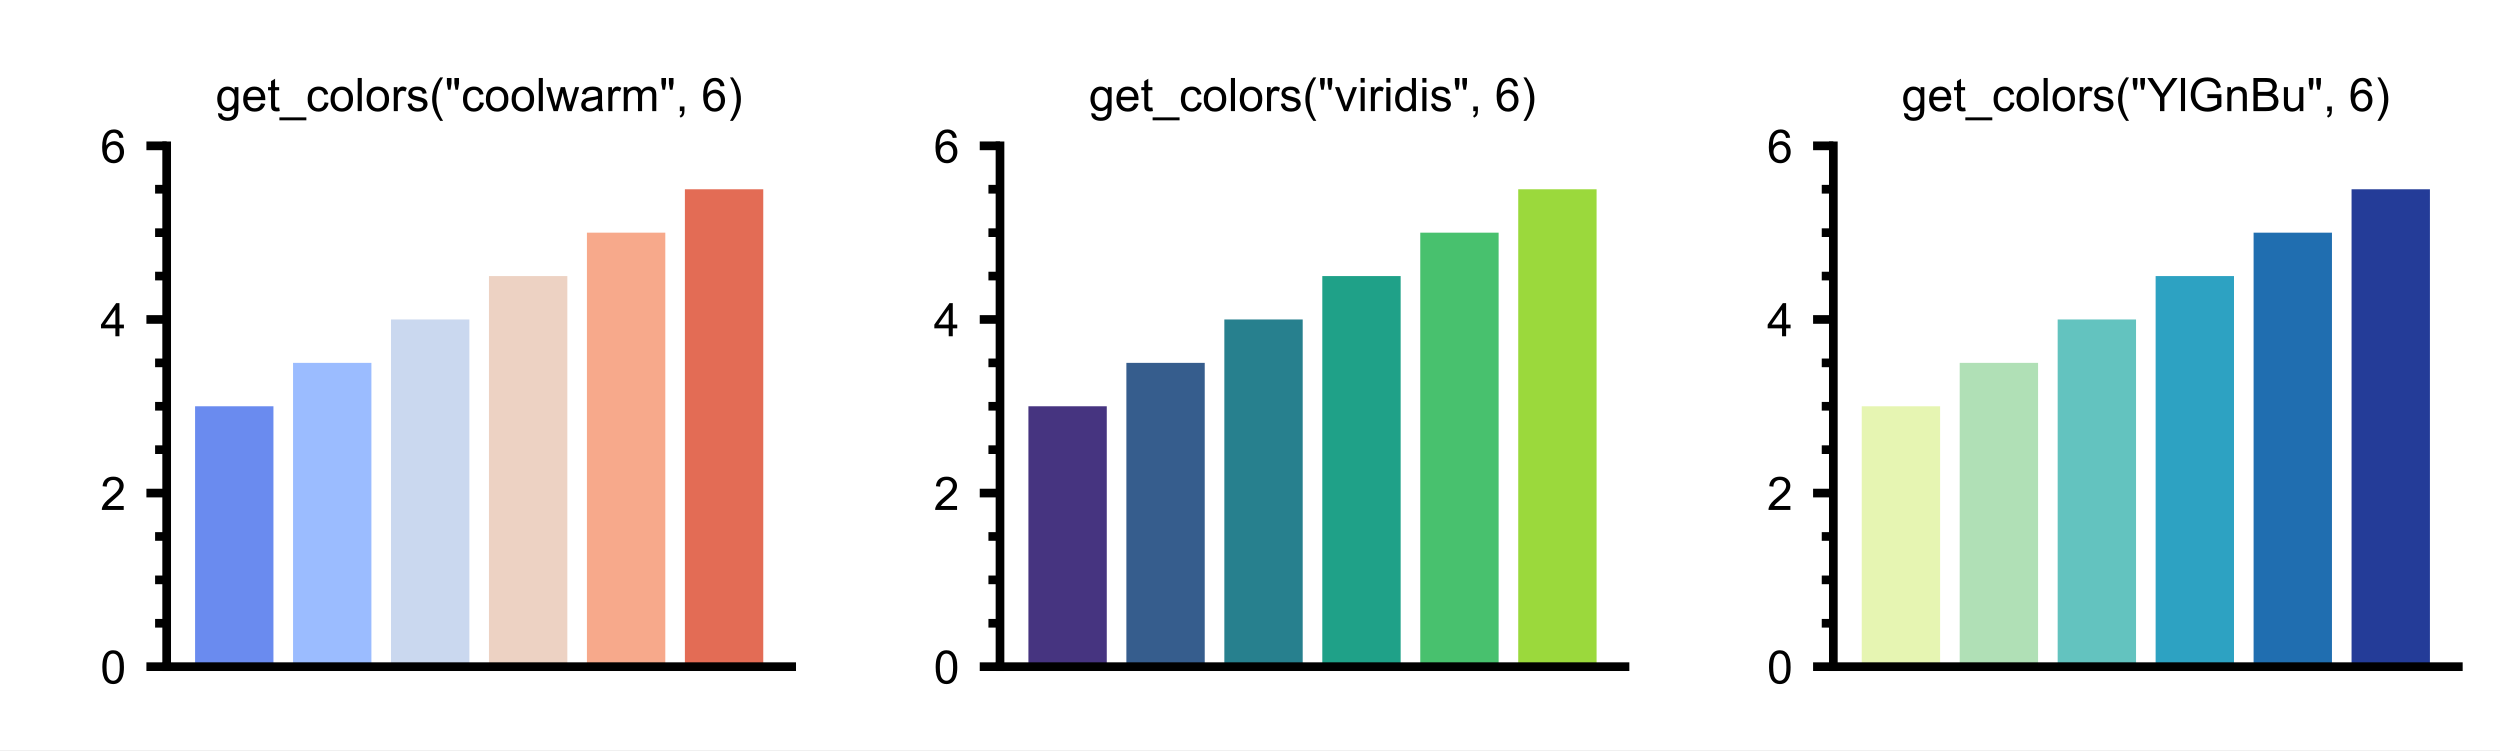
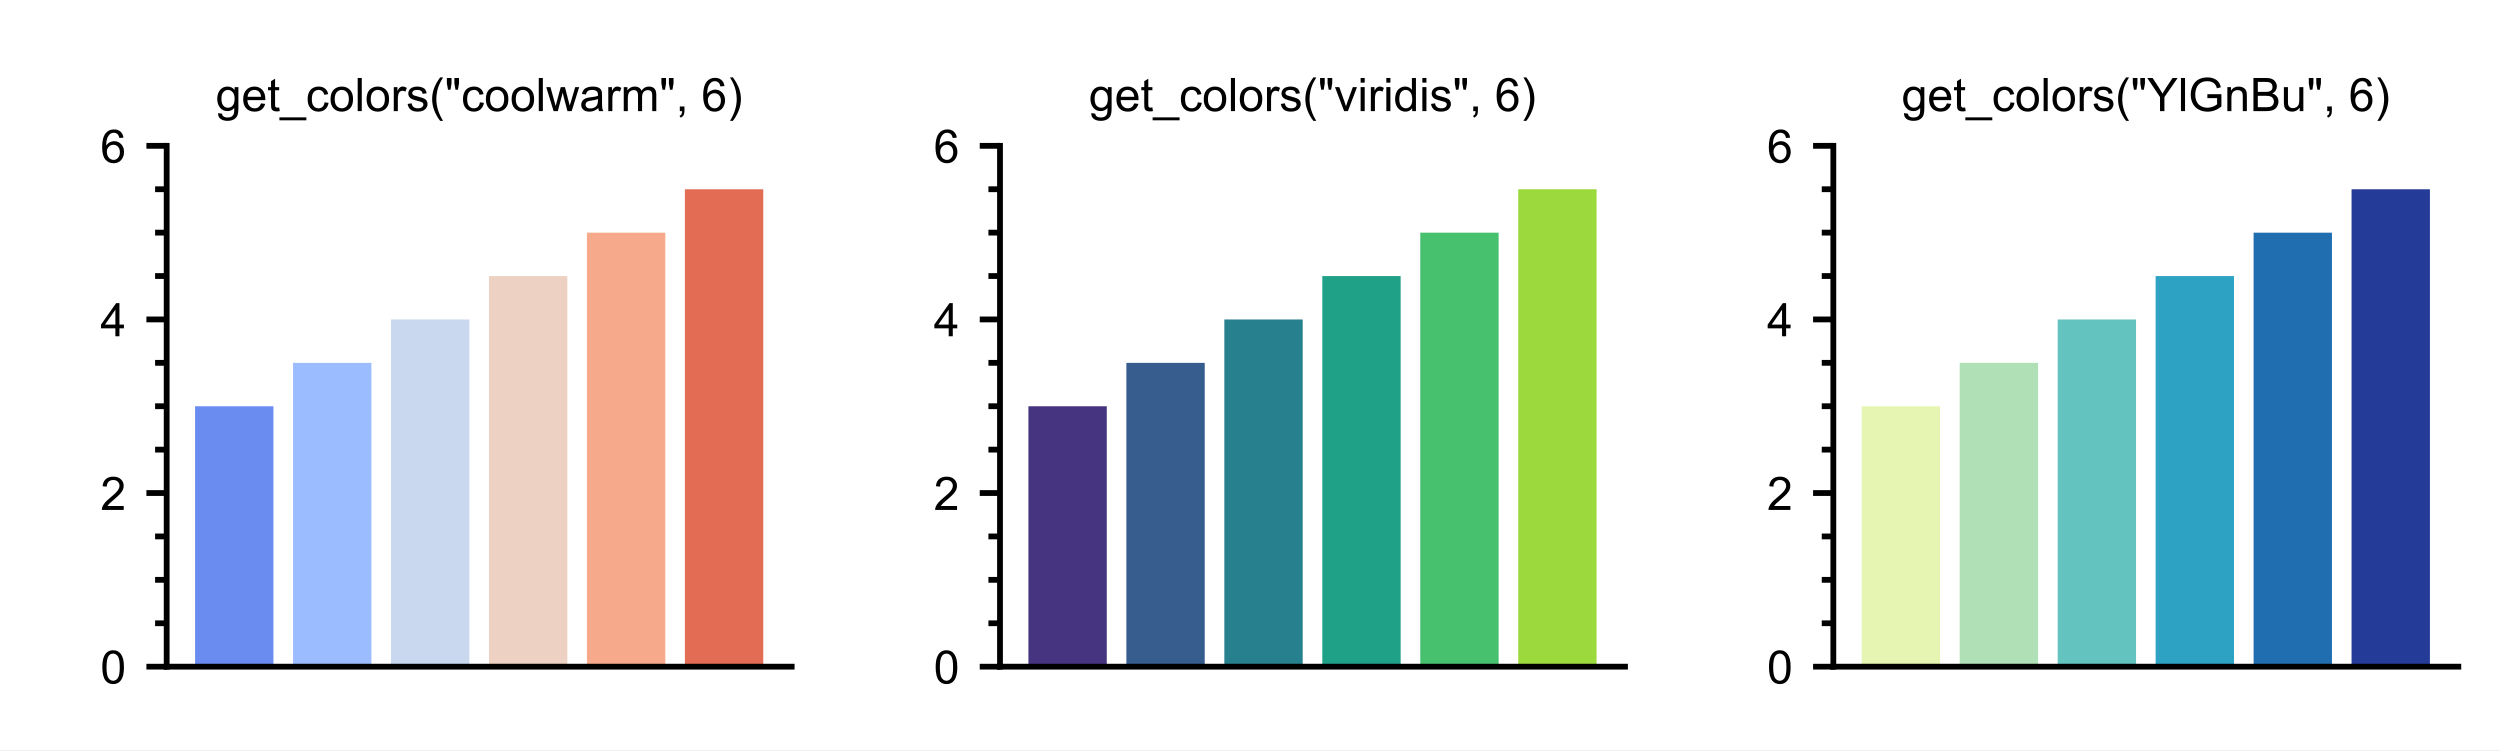
<svg xmlns="http://www.w3.org/2000/svg" xmlns:xlink="http://www.w3.org/1999/xlink" width="432pt" height="129.6pt" viewBox="0 0 432 129.6" version="1.1">
  <defs>
    <style type="text/css">*{stroke-linejoin: round; stroke-linecap: butt}</style>
  </defs>
  <g id="figure_1">
    <g id="patch_1">
      <path d="M 0 129.6  L 432 129.6  L 432 0  L 0 0  z " style="fill: #ffffff" />
    </g>
    <g id="axes_1">
      <g id="patch_2">
        <path d="M 28.8 115.2  L 136.8 115.2  L 136.8 25.2  L 28.8 25.2  z " style="fill: #ffffff" />
      </g>
      <g id="patch_3">
        <path d="M 33.709 115.2  L 47.251 115.2  L 47.251 70.2  L 33.709 70.2  z " clip-path="url(#p4380876fb9)" style="fill: #6a8bef" />
      </g>
      <g id="patch_4">
        <path d="M 50.637 115.2  L 64.179 115.2  L 64.179 62.7  L 50.637 62.7  z " clip-path="url(#p4380876fb9)" style="fill: #9bbcff" />
      </g>
      <g id="patch_5">
        <path d="M 67.565 115.2  L 81.107 115.2  L 81.107 55.2  L 67.565 55.2  z " clip-path="url(#p4380876fb9)" style="fill: #cad8ef" />
      </g>
      <g id="patch_6">
        <path d="M 84.493 115.2  L 98.035 115.2  L 98.035 47.7  L 84.493 47.7  z " clip-path="url(#p4380876fb9)" style="fill: #edd2c3" />
      </g>
      <g id="patch_7">
        <path d="M 101.421 115.2  L 114.963 115.2  L 114.963 40.2  L 101.421 40.2  z " clip-path="url(#p4380876fb9)" style="fill: #f7a98b" />
      </g>
      <g id="patch_8">
        <path d="M 118.349 115.2  L 131.891 115.2  L 131.891 32.7  L 118.349 32.7  z " clip-path="url(#p4380876fb9)" style="fill: #e36c55" />
      </g>
      <g id="matplotlib.axis_1" />
      <g id="matplotlib.axis_2">
        <g id="ytick_1">
          <g id="line2d_1">
            <defs>
-               <path id="m64a13358a8" d="M 0 0  L -3.5 0  " style="stroke: #000000; stroke-width: 1.5" />
+               <path id="m93458c67e1" d="M 0 0  L -3.5 0  " style="stroke: #000000" />
            </defs>
            <g>
-               <use xlink:href="#m64a13358a8" x="28.8" y="115.2" style="stroke: #000000; stroke-width: 1.5" />
+               <use xlink:href="#m93458c67e1" x="28.8" y="115.2" style="stroke: #000000" />
            </g>
          </g>
          <g id="text_1">
            <g transform="translate(17.35125 118.1121) scale(0.08 -0.08)">
              <defs>
                <path id="ArialMT-13" d="M 266 2259  Q 266 3072 433 3567  Q 600 4063 929 4331  Q 1259 4600 1759 4600  Q 2128 4600 2406 4451  Q 2684 4303 2865 4023  Q 3047 3744 3150 3342  Q 3253 2941 3253 2259  Q 3253 1453 3087 958  Q 2922 463 2592 192  Q 2263 -78 1759 -78  Q 1097 -78 719 397  Q 266 969 266 2259  z M 844 2259  Q 844 1131 1108 757  Q 1372 384 1759 384  Q 2147 384 2411 759  Q 2675 1134 2675 2259  Q 2675 3391 2411 3762  Q 2147 4134 1753 4134  Q 1366 4134 1134 3806  Q 844 3388 844 2259  z " transform="scale(0.015625)" />
              </defs>
              <use xlink:href="#ArialMT-13" />
            </g>
          </g>
        </g>
        <g id="ytick_2">
          <g id="line2d_2">
            <g>
-               <use xlink:href="#m64a13358a8" x="28.8" y="85.2" style="stroke: #000000; stroke-width: 1.5" />
+               <use xlink:href="#m93458c67e1" x="28.8" y="85.2" style="stroke: #000000" />
            </g>
          </g>
          <g id="text_2">
            <g transform="translate(17.35125 88.11211) scale(0.08 -0.08)">
              <defs>
                <path id="ArialMT-15" d="M 3222 541  L 3222 0  L 194 0  Q 188 203 259 391  Q 375 700 629 1000  Q 884 1300 1366 1694  Q 2113 2306 2375 2664  Q 2638 3022 2638 3341  Q 2638 3675 2398 3904  Q 2159 4134 1775 4134  Q 1369 4134 1125 3890  Q 881 3647 878 3216  L 300 3275  Q 359 3922 746 4261  Q 1134 4600 1788 4600  Q 2447 4600 2831 4234  Q 3216 3869 3216 3328  Q 3216 3053 3103 2787  Q 2991 2522 2730 2228  Q 2469 1934 1863 1422  Q 1356 997 1212 845  Q 1069 694 975 541  L 3222 541  z " transform="scale(0.015625)" />
              </defs>
              <use xlink:href="#ArialMT-15" />
            </g>
          </g>
        </g>
        <g id="ytick_3">
          <g id="line2d_3">
            <g>
-               <use xlink:href="#m64a13358a8" x="28.8" y="55.2" style="stroke: #000000; stroke-width: 1.5" />
+               <use xlink:href="#m93458c67e1" x="28.8" y="55.2" style="stroke: #000000" />
            </g>
          </g>
          <g id="text_3">
            <g transform="translate(17.35125 58.11211) scale(0.08 -0.08)">
              <defs>
                <path id="ArialMT-17" d="M 2069 0  L 2069 1097  L 81 1097  L 81 1613  L 2172 4581  L 2631 4581  L 2631 1613  L 3250 1613  L 3250 1097  L 2631 1097  L 2631 0  L 2069 0  z M 2069 1613  L 2069 3678  L 634 1613  L 2069 1613  z " transform="scale(0.015625)" />
              </defs>
              <use xlink:href="#ArialMT-17" />
            </g>
          </g>
        </g>
        <g id="ytick_4">
          <g id="line2d_4">
            <g>
-               <use xlink:href="#m64a13358a8" x="28.8" y="25.2" style="stroke: #000000; stroke-width: 1.5" />
+               <use xlink:href="#m93458c67e1" x="28.8" y="25.2" style="stroke: #000000" />
            </g>
          </g>
          <g id="text_4">
            <g transform="translate(17.35125 28.11211) scale(0.08 -0.08)">
              <defs>
                <path id="ArialMT-19" d="M 3184 3459  L 2625 3416  Q 2550 3747 2413 3897  Q 2184 4138 1850 4138  Q 1581 4138 1378 3988  Q 1113 3794 959 3422  Q 806 3050 800 2363  Q 1003 2672 1297 2822  Q 1591 2972 1913 2972  Q 2475 2972 2870 2558  Q 3266 2144 3266 1488  Q 3266 1056 3080 686  Q 2894 316 2569 119  Q 2244 -78 1831 -78  Q 1128 -78 684 439  Q 241 956 241 2144  Q 241 3472 731 4075  Q 1159 4600 1884 4600  Q 2425 4600 2770 4297  Q 3116 3994 3184 3459  z M 888 1484  Q 888 1194 1011 928  Q 1134 663 1356 523  Q 1578 384 1822 384  Q 2178 384 2434 671  Q 2691 959 2691 1453  Q 2691 1928 2437 2201  Q 2184 2475 1800 2475  Q 1419 2475 1153 2201  Q 888 1928 888 1484  z " transform="scale(0.015625)" />
              </defs>
              <use xlink:href="#ArialMT-19" />
            </g>
          </g>
        </g>
        <g id="ytick_5">
          <g id="line2d_5">
            <defs>
-               <path id="ma8d4366d4d" d="M 0 0  L -2 0  " style="stroke: #000000; stroke-width: 1.5" />
+               <path id="m6bd791e11c" d="M 0 0  L -2 0  " style="stroke: #000000" />
            </defs>
            <g>
-               <use xlink:href="#ma8d4366d4d" x="28.8" y="107.7" style="stroke: #000000; stroke-width: 1.5" />
+               <use xlink:href="#m6bd791e11c" x="28.8" y="107.7" style="stroke: #000000" />
            </g>
          </g>
        </g>
        <g id="ytick_6">
          <g id="line2d_6">
            <g>
-               <use xlink:href="#ma8d4366d4d" x="28.8" y="100.2" style="stroke: #000000; stroke-width: 1.5" />
+               <use xlink:href="#m6bd791e11c" x="28.8" y="100.2" style="stroke: #000000" />
            </g>
          </g>
        </g>
        <g id="ytick_7">
          <g id="line2d_7">
            <g>
-               <use xlink:href="#ma8d4366d4d" x="28.8" y="92.7" style="stroke: #000000; stroke-width: 1.5" />
+               <use xlink:href="#m6bd791e11c" x="28.8" y="92.7" style="stroke: #000000" />
            </g>
          </g>
        </g>
        <g id="ytick_8">
          <g id="line2d_8">
            <g>
-               <use xlink:href="#ma8d4366d4d" x="28.8" y="77.7" style="stroke: #000000; stroke-width: 1.5" />
+               <use xlink:href="#m6bd791e11c" x="28.8" y="77.7" style="stroke: #000000" />
            </g>
          </g>
        </g>
        <g id="ytick_9">
          <g id="line2d_9">
            <g>
-               <use xlink:href="#ma8d4366d4d" x="28.8" y="70.2" style="stroke: #000000; stroke-width: 1.5" />
+               <use xlink:href="#m6bd791e11c" x="28.8" y="70.2" style="stroke: #000000" />
            </g>
          </g>
        </g>
        <g id="ytick_10">
          <g id="line2d_10">
            <g>
-               <use xlink:href="#ma8d4366d4d" x="28.8" y="62.7" style="stroke: #000000; stroke-width: 1.5" />
+               <use xlink:href="#m6bd791e11c" x="28.8" y="62.7" style="stroke: #000000" />
            </g>
          </g>
        </g>
        <g id="ytick_11">
          <g id="line2d_11">
            <g>
-               <use xlink:href="#ma8d4366d4d" x="28.8" y="47.7" style="stroke: #000000; stroke-width: 1.5" />
+               <use xlink:href="#m6bd791e11c" x="28.8" y="47.7" style="stroke: #000000" />
            </g>
          </g>
        </g>
        <g id="ytick_12">
          <g id="line2d_12">
            <g>
-               <use xlink:href="#ma8d4366d4d" x="28.8" y="40.2" style="stroke: #000000; stroke-width: 1.5" />
+               <use xlink:href="#m6bd791e11c" x="28.8" y="40.2" style="stroke: #000000" />
            </g>
          </g>
        </g>
        <g id="ytick_13">
          <g id="line2d_13">
            <g>
-               <use xlink:href="#ma8d4366d4d" x="28.8" y="32.7" style="stroke: #000000; stroke-width: 1.5" />
+               <use xlink:href="#m6bd791e11c" x="28.8" y="32.7" style="stroke: #000000" />
            </g>
          </g>
        </g>
      </g>
      <g id="patch_9">
-         <path d="M 28.8 115.2  L 28.8 25.2  " style="fill: none; stroke: #000000; stroke-width: 1.5; stroke-linejoin: miter; stroke-linecap: square" />
+         <path d="M 28.8 115.2  L 28.8 25.2  " style="fill: none; stroke: #000000; stroke-linejoin: miter; stroke-linecap: square" />
      </g>
      <g id="patch_10">
-         <path d="M 28.8 115.2  L 136.8 115.2  " style="fill: none; stroke: #000000; stroke-width: 1.5; stroke-linejoin: miter; stroke-linecap: square" />
+         <path d="M 28.8 115.2  L 136.8 115.2  " style="fill: none; stroke: #000000; stroke-linejoin: miter; stroke-linecap: square" />
      </g>
      <g id="text_5">
        <g transform="translate(37.28125 19.2) scale(0.08 -0.08)">
          <defs>
            <path id="ArialMT-4a" d="M 319 -275  L 866 -356  Q 900 -609 1056 -725  Q 1266 -881 1628 -881  Q 2019 -881 2231 -725  Q 2444 -569 2519 -288  Q 2563 -116 2559 434  Q 2191 0 1641 0  Q 956 0 581 494  Q 206 988 206 1678  Q 206 2153 378 2554  Q 550 2956 876 3175  Q 1203 3394 1644 3394  Q 2231 3394 2613 2919  L 2613 3319  L 3131 3319  L 3131 450  Q 3131 -325 2973 -648  Q 2816 -972 2473 -1159  Q 2131 -1347 1631 -1347  Q 1038 -1347 672 -1080  Q 306 -813 319 -275  z M 784 1719  Q 784 1066 1043 766  Q 1303 466 1694 466  Q 2081 466 2343 764  Q 2606 1063 2606 1700  Q 2606 2309 2336 2618  Q 2066 2928 1684 2928  Q 1309 2928 1046 2623  Q 784 2319 784 1719  z " transform="scale(0.015625)" />
            <path id="ArialMT-48" d="M 2694 1069  L 3275 997  Q 3138 488 2766 206  Q 2394 -75 1816 -75  Q 1088 -75 661 373  Q 234 822 234 1631  Q 234 2469 665 2931  Q 1097 3394 1784 3394  Q 2450 3394 2872 2941  Q 3294 2488 3294 1666  Q 3294 1616 3291 1516  L 816 1516  Q 847 969 1125 678  Q 1403 388 1819 388  Q 2128 388 2347 550  Q 2566 713 2694 1069  z M 847 1978  L 2700 1978  Q 2663 2397 2488 2606  Q 2219 2931 1791 2931  Q 1403 2931 1139 2672  Q 875 2413 847 1978  z " transform="scale(0.015625)" />
            <path id="ArialMT-57" d="M 1650 503  L 1731 6  Q 1494 -44 1306 -44  Q 1000 -44 831 53  Q 663 150 594 308  Q 525 466 525 972  L 525 2881  L 113 2881  L 113 3319  L 525 3319  L 525 4141  L 1084 4478  L 1084 3319  L 1650 3319  L 1650 2881  L 1084 2881  L 1084 941  Q 1084 700 1114 631  Q 1144 563 1211 522  Q 1278 481 1403 481  Q 1497 481 1650 503  z " transform="scale(0.015625)" />
            <path id="ArialMT-42" d="M -97 -1272  L -97 -866  L 3631 -866  L 3631 -1272  L -97 -1272  z " transform="scale(0.015625)" />
            <path id="ArialMT-46" d="M 2588 1216  L 3141 1144  Q 3050 572 2676 248  Q 2303 -75 1759 -75  Q 1078 -75 664 370  Q 250 816 250 1647  Q 250 2184 428 2587  Q 606 2991 970 3192  Q 1334 3394 1763 3394  Q 2303 3394 2647 3120  Q 2991 2847 3088 2344  L 2541 2259  Q 2463 2594 2264 2762  Q 2066 2931 1784 2931  Q 1359 2931 1093 2626  Q 828 2322 828 1663  Q 828 994 1084 691  Q 1341 388 1753 388  Q 2084 388 2306 591  Q 2528 794 2588 1216  z " transform="scale(0.015625)" />
            <path id="ArialMT-52" d="M 213 1659  Q 213 2581 725 3025  Q 1153 3394 1769 3394  Q 2453 3394 2887 2945  Q 3322 2497 3322 1706  Q 3322 1066 3130 698  Q 2938 331 2570 128  Q 2203 -75 1769 -75  Q 1072 -75 642 372  Q 213 819 213 1659  z M 791 1659  Q 791 1022 1069 705  Q 1347 388 1769 388  Q 2188 388 2466 706  Q 2744 1025 2744 1678  Q 2744 2294 2464 2611  Q 2184 2928 1769 2928  Q 1347 2928 1069 2612  Q 791 2297 791 1659  z " transform="scale(0.015625)" />
            <path id="ArialMT-4f" d="M 409 0  L 409 4581  L 972 4581  L 972 0  L 409 0  z " transform="scale(0.015625)" />
            <path id="ArialMT-55" d="M 416 0  L 416 3319  L 922 3319  L 922 2816  Q 1116 3169 1280 3281  Q 1444 3394 1641 3394  Q 1925 3394 2219 3213  L 2025 2691  Q 1819 2813 1613 2813  Q 1428 2813 1281 2702  Q 1134 2591 1072 2394  Q 978 2094 978 1738  L 978 0  L 416 0  z " transform="scale(0.015625)" />
            <path id="ArialMT-56" d="M 197 991  L 753 1078  Q 800 744 1014 566  Q 1228 388 1613 388  Q 2000 388 2187 545  Q 2375 703 2375 916  Q 2375 1106 2209 1216  Q 2094 1291 1634 1406  Q 1016 1563 777 1677  Q 538 1791 414 1992  Q 291 2194 291 2438  Q 291 2659 392 2848  Q 494 3038 669 3163  Q 800 3259 1026 3326  Q 1253 3394 1513 3394  Q 1903 3394 2198 3281  Q 2494 3169 2634 2976  Q 2775 2784 2828 2463  L 2278 2388  Q 2241 2644 2061 2787  Q 1881 2931 1553 2931  Q 1166 2931 1000 2803  Q 834 2675 834 2503  Q 834 2394 903 2306  Q 972 2216 1119 2156  Q 1203 2125 1616 2013  Q 2213 1853 2448 1751  Q 2684 1650 2818 1456  Q 2953 1263 2953 975  Q 2953 694 2789 445  Q 2625 197 2315 61  Q 2006 -75 1616 -75  Q 969 -75 630 194  Q 291 463 197 991  z " transform="scale(0.015625)" />
            <path id="ArialMT-b" d="M 1497 -1347  Q 1031 -759 709 28  Q 388 816 388 1659  Q 388 2403 628 3084  Q 909 3875 1497 4659  L 1900 4659  Q 1522 4009 1400 3731  Q 1209 3300 1100 2831  Q 966 2247 966 1656  Q 966 153 1900 -1347  L 1497 -1347  z " transform="scale(0.015625)" />
            <path id="ArialMT-5" d="M 450 2959  L 294 3831  L 294 4581  L 934 4581  L 934 3831  L 794 2959  L 450 2959  z M 1484 2959  L 1331 3831  L 1331 4581  L 1972 4581  L 1972 3831  L 1822 2959  L 1484 2959  z " transform="scale(0.015625)" />
            <path id="ArialMT-5a" d="M 1034 0  L 19 3319  L 600 3319  L 1128 1403  L 1325 691  Q 1338 744 1497 1375  L 2025 3319  L 2603 3319  L 3100 1394  L 3266 759  L 3456 1400  L 4025 3319  L 4572 3319  L 3534 0  L 2950 0  L 2422 1988  L 2294 2553  L 1622 0  L 1034 0  z " transform="scale(0.015625)" />
            <path id="ArialMT-44" d="M 2588 409  Q 2275 144 1986 34  Q 1697 -75 1366 -75  Q 819 -75 525 192  Q 231 459 231 875  Q 231 1119 342 1320  Q 453 1522 633 1644  Q 813 1766 1038 1828  Q 1203 1872 1538 1913  Q 2219 1994 2541 2106  Q 2544 2222 2544 2253  Q 2544 2597 2384 2738  Q 2169 2928 1744 2928  Q 1347 2928 1158 2789  Q 969 2650 878 2297  L 328 2372  Q 403 2725 575 2942  Q 747 3159 1072 3276  Q 1397 3394 1825 3394  Q 2250 3394 2515 3294  Q 2781 3194 2906 3042  Q 3031 2891 3081 2659  Q 3109 2516 3109 2141  L 3109 1391  Q 3109 606 3145 398  Q 3181 191 3288 0  L 2700 0  Q 2613 175 2588 409  z M 2541 1666  Q 2234 1541 1622 1453  Q 1275 1403 1131 1340  Q 988 1278 909 1158  Q 831 1038 831 891  Q 831 666 1001 516  Q 1172 366 1500 366  Q 1825 366 2078 508  Q 2331 650 2450 897  Q 2541 1088 2541 1459  L 2541 1666  z " transform="scale(0.015625)" />
            <path id="ArialMT-50" d="M 422 0  L 422 3319  L 925 3319  L 925 2853  Q 1081 3097 1340 3245  Q 1600 3394 1931 3394  Q 2300 3394 2536 3241  Q 2772 3088 2869 2813  Q 3263 3394 3894 3394  Q 4388 3394 4653 3120  Q 4919 2847 4919 2278  L 4919 0  L 4359 0  L 4359 2091  Q 4359 2428 4304 2576  Q 4250 2725 4106 2815  Q 3963 2906 3769 2906  Q 3419 2906 3187 2673  Q 2956 2441 2956 1928  L 2956 0  L 2394 0  L 2394 2156  Q 2394 2531 2256 2718  Q 2119 2906 1806 2906  Q 1569 2906 1367 2781  Q 1166 2656 1075 2415  Q 984 2175 984 1722  L 984 0  L 422 0  z " transform="scale(0.015625)" />
            <path id="ArialMT-f" d="M 569 0  L 569 641  L 1209 641  L 1209 0  Q 1209 -353 1084 -570  Q 959 -788 688 -906  L 531 -666  Q 709 -588 793 -436  Q 878 -284 888 0  L 569 0  z " transform="scale(0.015625)" />
            <path id="ArialMT-3" transform="scale(0.015625)" />
            <path id="ArialMT-c" d="M 791 -1347  L 388 -1347  Q 1322 153 1322 1656  Q 1322 2244 1188 2822  Q 1081 3291 891 3722  Q 769 4003 388 4659  L 791 4659  Q 1378 3875 1659 3084  Q 1900 2403 1900 1659  Q 1900 816 1576 28  Q 1253 -759 791 -1347  z " transform="scale(0.015625)" />
          </defs>
          <use xlink:href="#ArialMT-4a" />
          <use xlink:href="#ArialMT-48" transform="translate(55.60938 0)" />
          <use xlink:href="#ArialMT-57" transform="translate(111.2188 0)" />
          <use xlink:href="#ArialMT-42" transform="translate(139 0)" />
          <use xlink:href="#ArialMT-46" transform="translate(194.6094 0)" />
          <use xlink:href="#ArialMT-52" transform="translate(244.6094 0)" />
          <use xlink:href="#ArialMT-4f" transform="translate(300.2188 0)" />
          <use xlink:href="#ArialMT-52" transform="translate(322.4375 0)" />
          <use xlink:href="#ArialMT-55" transform="translate(378.0469 0)" />
          <use xlink:href="#ArialMT-56" transform="translate(411.3438 0)" />
          <use xlink:href="#ArialMT-b" transform="translate(461.3438 0)" />
          <use xlink:href="#ArialMT-5" transform="translate(494.6406 0)" />
          <use xlink:href="#ArialMT-46" transform="translate(530.1406 0)" />
          <use xlink:href="#ArialMT-52" transform="translate(580.1406 0)" />
          <use xlink:href="#ArialMT-52" transform="translate(635.75 0)" />
          <use xlink:href="#ArialMT-4f" transform="translate(691.3594 0)" />
          <use xlink:href="#ArialMT-5a" transform="translate(713.5781 0)" />
          <use xlink:href="#ArialMT-44" transform="translate(785.7969 0)" />
          <use xlink:href="#ArialMT-55" transform="translate(841.4062 0)" />
          <use xlink:href="#ArialMT-50" transform="translate(874.7031 0)" />
          <use xlink:href="#ArialMT-5" transform="translate(958 0)" />
          <use xlink:href="#ArialMT-f" transform="translate(993.5 0)" />
          <use xlink:href="#ArialMT-3" transform="translate(1021.281 0)" />
          <use xlink:href="#ArialMT-19" transform="translate(1049.062 0)" />
          <use xlink:href="#ArialMT-c" transform="translate(1104.672 0)" />
        </g>
      </g>
    </g>
    <g id="axes_2">
      <g id="patch_11">
        <path d="M 172.8 115.2  L 280.8 115.2  L 280.8 25.2  L 172.8 25.2  z " style="fill: #ffffff" />
      </g>
      <g id="patch_12">
        <path d="M 177.709 115.2  L 191.251 115.2  L 191.251 70.2  L 177.709 70.2  z " clip-path="url(#p48844ceb80)" style="fill: #463480" />
      </g>
      <g id="patch_13">
        <path d="M 194.637 115.2  L 208.179 115.2  L 208.179 62.7  L 194.637 62.7  z " clip-path="url(#p48844ceb80)" style="fill: #365d8d" />
      </g>
      <g id="patch_14">
        <path d="M 211.565 115.2  L 225.107 115.2  L 225.107 55.2  L 211.565 55.2  z " clip-path="url(#p48844ceb80)" style="fill: #27808e" />
      </g>
      <g id="patch_15">
        <path d="M 228.493 115.2  L 242.035 115.2  L 242.035 47.7  L 228.493 47.7  z " clip-path="url(#p48844ceb80)" style="fill: #1fa188" />
      </g>
      <g id="patch_16">
        <path d="M 245.421 115.2  L 258.963 115.2  L 258.963 40.2  L 245.421 40.2  z " clip-path="url(#p48844ceb80)" style="fill: #48c16e" />
      </g>
      <g id="patch_17">
        <path d="M 262.349 115.2  L 275.891 115.2  L 275.891 32.7  L 262.349 32.7  z " clip-path="url(#p48844ceb80)" style="fill: #9bd93c" />
      </g>
      <g id="matplotlib.axis_3" />
      <g id="matplotlib.axis_4">
        <g id="ytick_14">
          <g id="line2d_14">
            <g>
-               <use xlink:href="#m64a13358a8" x="172.8" y="115.2" style="stroke: #000000; stroke-width: 1.5" />
+               <use xlink:href="#m93458c67e1" x="172.8" y="115.2" style="stroke: #000000" />
            </g>
          </g>
          <g id="text_6">
            <g transform="translate(161.3512 118.1121) scale(0.08 -0.08)">
              <use xlink:href="#ArialMT-13" />
            </g>
          </g>
        </g>
        <g id="ytick_15">
          <g id="line2d_15">
            <g>
-               <use xlink:href="#m64a13358a8" x="172.8" y="85.2" style="stroke: #000000; stroke-width: 1.5" />
+               <use xlink:href="#m93458c67e1" x="172.8" y="85.2" style="stroke: #000000" />
            </g>
          </g>
          <g id="text_7">
            <g transform="translate(161.3512 88.11211) scale(0.08 -0.08)">
              <use xlink:href="#ArialMT-15" />
            </g>
          </g>
        </g>
        <g id="ytick_16">
          <g id="line2d_16">
            <g>
-               <use xlink:href="#m64a13358a8" x="172.8" y="55.2" style="stroke: #000000; stroke-width: 1.5" />
+               <use xlink:href="#m93458c67e1" x="172.8" y="55.2" style="stroke: #000000" />
            </g>
          </g>
          <g id="text_8">
            <g transform="translate(161.3512 58.11211) scale(0.08 -0.08)">
              <use xlink:href="#ArialMT-17" />
            </g>
          </g>
        </g>
        <g id="ytick_17">
          <g id="line2d_17">
            <g>
-               <use xlink:href="#m64a13358a8" x="172.8" y="25.2" style="stroke: #000000; stroke-width: 1.5" />
+               <use xlink:href="#m93458c67e1" x="172.8" y="25.2" style="stroke: #000000" />
            </g>
          </g>
          <g id="text_9">
            <g transform="translate(161.3512 28.11211) scale(0.08 -0.08)">
              <use xlink:href="#ArialMT-19" />
            </g>
          </g>
        </g>
        <g id="ytick_18">
          <g id="line2d_18">
            <g>
-               <use xlink:href="#ma8d4366d4d" x="172.8" y="107.7" style="stroke: #000000; stroke-width: 1.5" />
+               <use xlink:href="#m6bd791e11c" x="172.8" y="107.7" style="stroke: #000000" />
            </g>
          </g>
        </g>
        <g id="ytick_19">
          <g id="line2d_19">
            <g>
-               <use xlink:href="#ma8d4366d4d" x="172.8" y="100.2" style="stroke: #000000; stroke-width: 1.5" />
+               <use xlink:href="#m6bd791e11c" x="172.8" y="100.2" style="stroke: #000000" />
            </g>
          </g>
        </g>
        <g id="ytick_20">
          <g id="line2d_20">
            <g>
-               <use xlink:href="#ma8d4366d4d" x="172.8" y="92.7" style="stroke: #000000; stroke-width: 1.5" />
+               <use xlink:href="#m6bd791e11c" x="172.8" y="92.7" style="stroke: #000000" />
            </g>
          </g>
        </g>
        <g id="ytick_21">
          <g id="line2d_21">
            <g>
-               <use xlink:href="#ma8d4366d4d" x="172.8" y="77.7" style="stroke: #000000; stroke-width: 1.5" />
+               <use xlink:href="#m6bd791e11c" x="172.8" y="77.7" style="stroke: #000000" />
            </g>
          </g>
        </g>
        <g id="ytick_22">
          <g id="line2d_22">
            <g>
-               <use xlink:href="#ma8d4366d4d" x="172.8" y="70.2" style="stroke: #000000; stroke-width: 1.5" />
+               <use xlink:href="#m6bd791e11c" x="172.8" y="70.2" style="stroke: #000000" />
            </g>
          </g>
        </g>
        <g id="ytick_23">
          <g id="line2d_23">
            <g>
-               <use xlink:href="#ma8d4366d4d" x="172.8" y="62.7" style="stroke: #000000; stroke-width: 1.5" />
+               <use xlink:href="#m6bd791e11c" x="172.8" y="62.7" style="stroke: #000000" />
            </g>
          </g>
        </g>
        <g id="ytick_24">
          <g id="line2d_24">
            <g>
-               <use xlink:href="#ma8d4366d4d" x="172.8" y="47.7" style="stroke: #000000; stroke-width: 1.5" />
+               <use xlink:href="#m6bd791e11c" x="172.8" y="47.7" style="stroke: #000000" />
            </g>
          </g>
        </g>
        <g id="ytick_25">
          <g id="line2d_25">
            <g>
-               <use xlink:href="#ma8d4366d4d" x="172.8" y="40.2" style="stroke: #000000; stroke-width: 1.5" />
+               <use xlink:href="#m6bd791e11c" x="172.8" y="40.2" style="stroke: #000000" />
            </g>
          </g>
        </g>
        <g id="ytick_26">
          <g id="line2d_26">
            <g>
-               <use xlink:href="#ma8d4366d4d" x="172.8" y="32.7" style="stroke: #000000; stroke-width: 1.5" />
+               <use xlink:href="#m6bd791e11c" x="172.8" y="32.7" style="stroke: #000000" />
            </g>
          </g>
        </g>
      </g>
      <g id="patch_18">
-         <path d="M 172.8 115.2  L 172.8 25.2  " style="fill: none; stroke: #000000; stroke-width: 1.5; stroke-linejoin: miter; stroke-linecap: square" />
+         <path d="M 172.8 115.2  L 172.8 25.2  " style="fill: none; stroke: #000000; stroke-linejoin: miter; stroke-linecap: square" />
      </g>
      <g id="patch_19">
-         <path d="M 172.8 115.2  L 280.8 115.2  " style="fill: none; stroke: #000000; stroke-width: 1.5; stroke-linejoin: miter; stroke-linecap: square" />
+         <path d="M 172.8 115.2  L 280.8 115.2  " style="fill: none; stroke: #000000; stroke-linejoin: miter; stroke-linecap: square" />
      </g>
      <g id="text_10">
        <g transform="translate(188.1731 19.2) scale(0.08 -0.08)">
          <defs>
            <path id="ArialMT-59" d="M 1344 0  L 81 3319  L 675 3319  L 1388 1331  Q 1503 1009 1600 663  Q 1675 925 1809 1294  L 2547 3319  L 3125 3319  L 1869 0  L 1344 0  z " transform="scale(0.015625)" />
            <path id="ArialMT-4c" d="M 425 3934  L 425 4581  L 988 4581  L 988 3934  L 425 3934  z M 425 0  L 425 3319  L 988 3319  L 988 0  L 425 0  z " transform="scale(0.015625)" />
            <path id="ArialMT-47" d="M 2575 0  L 2575 419  Q 2259 -75 1647 -75  Q 1250 -75 917 144  Q 584 363 401 755  Q 219 1147 219 1656  Q 219 2153 384 2558  Q 550 2963 881 3178  Q 1213 3394 1622 3394  Q 1922 3394 2156 3267  Q 2391 3141 2538 2938  L 2538 4581  L 3097 4581  L 3097 0  L 2575 0  z M 797 1656  Q 797 1019 1065 703  Q 1334 388 1700 388  Q 2069 388 2326 689  Q 2584 991 2584 1609  Q 2584 2291 2321 2609  Q 2059 2928 1675 2928  Q 1300 2928 1048 2622  Q 797 2316 797 1656  z " transform="scale(0.015625)" />
          </defs>
          <use xlink:href="#ArialMT-4a" />
          <use xlink:href="#ArialMT-48" transform="translate(55.60938 0)" />
          <use xlink:href="#ArialMT-57" transform="translate(111.2188 0)" />
          <use xlink:href="#ArialMT-42" transform="translate(139 0)" />
          <use xlink:href="#ArialMT-46" transform="translate(194.6094 0)" />
          <use xlink:href="#ArialMT-52" transform="translate(244.6094 0)" />
          <use xlink:href="#ArialMT-4f" transform="translate(300.2188 0)" />
          <use xlink:href="#ArialMT-52" transform="translate(322.4375 0)" />
          <use xlink:href="#ArialMT-55" transform="translate(378.0469 0)" />
          <use xlink:href="#ArialMT-56" transform="translate(411.3438 0)" />
          <use xlink:href="#ArialMT-b" transform="translate(461.3438 0)" />
          <use xlink:href="#ArialMT-5" transform="translate(494.6406 0)" />
          <use xlink:href="#ArialMT-59" transform="translate(530.1406 0)" />
          <use xlink:href="#ArialMT-4c" transform="translate(580.1406 0)" />
          <use xlink:href="#ArialMT-55" transform="translate(602.3594 0)" />
          <use xlink:href="#ArialMT-4c" transform="translate(635.6562 0)" />
          <use xlink:href="#ArialMT-47" transform="translate(657.875 0)" />
          <use xlink:href="#ArialMT-4c" transform="translate(713.4844 0)" />
          <use xlink:href="#ArialMT-56" transform="translate(735.7031 0)" />
          <use xlink:href="#ArialMT-5" transform="translate(785.7031 0)" />
          <use xlink:href="#ArialMT-f" transform="translate(821.2031 0)" />
          <use xlink:href="#ArialMT-3" transform="translate(848.9844 0)" />
          <use xlink:href="#ArialMT-19" transform="translate(876.7656 0)" />
          <use xlink:href="#ArialMT-c" transform="translate(932.375 0)" />
        </g>
      </g>
    </g>
    <g id="axes_3">
      <g id="patch_20">
        <path d="M 316.8 115.2  L 424.8 115.2  L 424.8 25.2  L 316.8 25.2  z " style="fill: #ffffff" />
      </g>
      <g id="patch_21">
        <path d="M 321.709 115.2  L 335.251 115.2  L 335.251 70.2  L 321.709 70.2  z " clip-path="url(#pdc036fd42e)" style="fill: #e6f5b2" />
      </g>
      <g id="patch_22">
        <path d="M 338.637 115.2  L 352.179 115.2  L 352.179 62.7  L 338.637 62.7  z " clip-path="url(#pdc036fd42e)" style="fill: #b0e0b6" />
      </g>
      <g id="patch_23">
        <path d="M 355.565 115.2  L 369.107 115.2  L 369.107 55.2  L 355.565 55.2  z " clip-path="url(#pdc036fd42e)" style="fill: #63c3bf" />
      </g>
      <g id="patch_24">
        <path d="M 372.493 115.2  L 386.035 115.2  L 386.035 47.7  L 372.493 47.7  z " clip-path="url(#pdc036fd42e)" style="fill: #2da2c2" />
      </g>
      <g id="patch_25">
        <path d="M 389.421 115.2  L 402.963 115.2  L 402.963 40.2  L 389.421 40.2  z " clip-path="url(#pdc036fd42e)" style="fill: #206eb0" />
      </g>
      <g id="patch_26">
        <path d="M 406.349 115.2  L 419.891 115.2  L 419.891 32.7  L 406.349 32.7  z " clip-path="url(#pdc036fd42e)" style="fill: #243c98" />
      </g>
      <g id="matplotlib.axis_5" />
      <g id="matplotlib.axis_6">
        <g id="ytick_27">
          <g id="line2d_27">
            <g>
-               <use xlink:href="#m64a13358a8" x="316.8" y="115.2" style="stroke: #000000; stroke-width: 1.5" />
+               <use xlink:href="#m93458c67e1" x="316.8" y="115.2" style="stroke: #000000" />
            </g>
          </g>
          <g id="text_11">
            <g transform="translate(305.3512 118.1121) scale(0.08 -0.08)">
              <use xlink:href="#ArialMT-13" />
            </g>
          </g>
        </g>
        <g id="ytick_28">
          <g id="line2d_28">
            <g>
-               <use xlink:href="#m64a13358a8" x="316.8" y="85.2" style="stroke: #000000; stroke-width: 1.5" />
+               <use xlink:href="#m93458c67e1" x="316.8" y="85.2" style="stroke: #000000" />
            </g>
          </g>
          <g id="text_12">
            <g transform="translate(305.3512 88.11211) scale(0.08 -0.08)">
              <use xlink:href="#ArialMT-15" />
            </g>
          </g>
        </g>
        <g id="ytick_29">
          <g id="line2d_29">
            <g>
-               <use xlink:href="#m64a13358a8" x="316.8" y="55.2" style="stroke: #000000; stroke-width: 1.5" />
+               <use xlink:href="#m93458c67e1" x="316.8" y="55.2" style="stroke: #000000" />
            </g>
          </g>
          <g id="text_13">
            <g transform="translate(305.3512 58.11211) scale(0.08 -0.08)">
              <use xlink:href="#ArialMT-17" />
            </g>
          </g>
        </g>
        <g id="ytick_30">
          <g id="line2d_30">
            <g>
-               <use xlink:href="#m64a13358a8" x="316.8" y="25.2" style="stroke: #000000; stroke-width: 1.5" />
+               <use xlink:href="#m93458c67e1" x="316.8" y="25.2" style="stroke: #000000" />
            </g>
          </g>
          <g id="text_14">
            <g transform="translate(305.3512 28.11211) scale(0.08 -0.08)">
              <use xlink:href="#ArialMT-19" />
            </g>
          </g>
        </g>
        <g id="ytick_31">
          <g id="line2d_31">
            <g>
-               <use xlink:href="#ma8d4366d4d" x="316.8" y="107.7" style="stroke: #000000; stroke-width: 1.5" />
+               <use xlink:href="#m6bd791e11c" x="316.8" y="107.7" style="stroke: #000000" />
            </g>
          </g>
        </g>
        <g id="ytick_32">
          <g id="line2d_32">
            <g>
-               <use xlink:href="#ma8d4366d4d" x="316.8" y="100.2" style="stroke: #000000; stroke-width: 1.5" />
+               <use xlink:href="#m6bd791e11c" x="316.8" y="100.2" style="stroke: #000000" />
            </g>
          </g>
        </g>
        <g id="ytick_33">
          <g id="line2d_33">
            <g>
-               <use xlink:href="#ma8d4366d4d" x="316.8" y="92.7" style="stroke: #000000; stroke-width: 1.5" />
+               <use xlink:href="#m6bd791e11c" x="316.8" y="92.7" style="stroke: #000000" />
            </g>
          </g>
        </g>
        <g id="ytick_34">
          <g id="line2d_34">
            <g>
-               <use xlink:href="#ma8d4366d4d" x="316.8" y="77.7" style="stroke: #000000; stroke-width: 1.5" />
+               <use xlink:href="#m6bd791e11c" x="316.8" y="77.7" style="stroke: #000000" />
            </g>
          </g>
        </g>
        <g id="ytick_35">
          <g id="line2d_35">
            <g>
-               <use xlink:href="#ma8d4366d4d" x="316.8" y="70.2" style="stroke: #000000; stroke-width: 1.5" />
+               <use xlink:href="#m6bd791e11c" x="316.8" y="70.2" style="stroke: #000000" />
            </g>
          </g>
        </g>
        <g id="ytick_36">
          <g id="line2d_36">
            <g>
-               <use xlink:href="#ma8d4366d4d" x="316.8" y="62.7" style="stroke: #000000; stroke-width: 1.5" />
+               <use xlink:href="#m6bd791e11c" x="316.8" y="62.7" style="stroke: #000000" />
            </g>
          </g>
        </g>
        <g id="ytick_37">
          <g id="line2d_37">
            <g>
-               <use xlink:href="#ma8d4366d4d" x="316.8" y="47.7" style="stroke: #000000; stroke-width: 1.5" />
+               <use xlink:href="#m6bd791e11c" x="316.8" y="47.7" style="stroke: #000000" />
            </g>
          </g>
        </g>
        <g id="ytick_38">
          <g id="line2d_38">
            <g>
-               <use xlink:href="#ma8d4366d4d" x="316.8" y="40.2" style="stroke: #000000; stroke-width: 1.5" />
+               <use xlink:href="#m6bd791e11c" x="316.8" y="40.2" style="stroke: #000000" />
            </g>
          </g>
        </g>
        <g id="ytick_39">
          <g id="line2d_39">
            <g>
-               <use xlink:href="#ma8d4366d4d" x="316.8" y="32.7" style="stroke: #000000; stroke-width: 1.5" />
+               <use xlink:href="#m6bd791e11c" x="316.8" y="32.7" style="stroke: #000000" />
            </g>
          </g>
        </g>
      </g>
      <g id="patch_27">
-         <path d="M 316.8 115.2  L 316.8 25.2  " style="fill: none; stroke: #000000; stroke-width: 1.5; stroke-linejoin: miter; stroke-linecap: square" />
+         <path d="M 316.8 115.2  L 316.8 25.2  " style="fill: none; stroke: #000000; stroke-linejoin: miter; stroke-linecap: square" />
      </g>
      <g id="patch_28">
-         <path d="M 316.8 115.2  L 424.8 115.2  " style="fill: none; stroke: #000000; stroke-width: 1.5; stroke-linejoin: miter; stroke-linecap: square" />
+         <path d="M 316.8 115.2  L 424.8 115.2  " style="fill: none; stroke: #000000; stroke-linejoin: miter; stroke-linecap: square" />
      </g>
      <g id="text_15">
        <g transform="translate(328.6106 19.2) scale(0.08 -0.08)">
          <defs>
            <path id="ArialMT-3c" d="M 1784 0  L 1784 1941  L 19 4581  L 756 4581  L 1659 3200  Q 1909 2813 2125 2425  Q 2331 2784 2625 3234  L 3513 4581  L 4219 4581  L 2391 1941  L 2391 0  L 1784 0  z " transform="scale(0.015625)" />
            <path id="ArialMT-2a" d="M 2638 1797  L 2638 2334  L 4578 2338  L 4578 638  Q 4131 281 3656 101  Q 3181 -78 2681 -78  Q 2006 -78 1454 211  Q 903 500 622 1047  Q 341 1594 341 2269  Q 341 2938 620 3517  Q 900 4097 1425 4378  Q 1950 4659 2634 4659  Q 3131 4659 3532 4498  Q 3934 4338 4162 4050  Q 4391 3763 4509 3300  L 3963 3150  Q 3859 3500 3706 3700  Q 3553 3900 3268 4020  Q 2984 4141 2638 4141  Q 2222 4141 1919 4014  Q 1616 3888 1430 3681  Q 1244 3475 1141 3228  Q 966 2803 966 2306  Q 966 1694 1177 1281  Q 1388 869 1791 669  Q 2194 469 2647 469  Q 3041 469 3416 620  Q 3791 772 3984 944  L 3984 1797  L 2638 1797  z " transform="scale(0.015625)" />
            <path id="ArialMT-51" d="M 422 0  L 422 3319  L 928 3319  L 928 2847  Q 1294 3394 1984 3394  Q 2284 3394 2536 3286  Q 2788 3178 2913 3003  Q 3038 2828 3088 2588  Q 3119 2431 3119 2041  L 3119 0  L 2556 0  L 2556 2019  Q 2556 2363 2490 2533  Q 2425 2703 2258 2804  Q 2091 2906 1866 2906  Q 1506 2906 1245 2678  Q 984 2450 984 1813  L 984 0  L 422 0  z " transform="scale(0.015625)" />
            <path id="ArialMT-25" d="M 469 0  L 469 4581  L 2188 4581  Q 2713 4581 3030 4442  Q 3347 4303 3526 4014  Q 3706 3725 3706 3409  Q 3706 3116 3547 2856  Q 3388 2597 3066 2438  Q 3481 2316 3704 2022  Q 3928 1728 3928 1328  Q 3928 1006 3792 729  Q 3656 453 3456 303  Q 3256 153 2954 76  Q 2653 0 2216 0  L 469 0  z M 1075 2656  L 2066 2656  Q 2469 2656 2644 2709  Q 2875 2778 2992 2937  Q 3109 3097 3109 3338  Q 3109 3566 3000 3739  Q 2891 3913 2687 3977  Q 2484 4041 1991 4041  L 1075 4041  L 1075 2656  z M 1075 541  L 2216 541  Q 2509 541 2628 563  Q 2838 600 2978 687  Q 3119 775 3209 942  Q 3300 1109 3300 1328  Q 3300 1584 3169 1773  Q 3038 1963 2805 2039  Q 2572 2116 2134 2116  L 1075 2116  L 1075 541  z " transform="scale(0.015625)" />
            <path id="ArialMT-58" d="M 2597 0  L 2597 488  Q 2209 -75 1544 -75  Q 1250 -75 995 37  Q 741 150 617 320  Q 494 491 444 738  Q 409 903 409 1263  L 409 3319  L 972 3319  L 972 1478  Q 972 1038 1006 884  Q 1059 663 1231 536  Q 1403 409 1656 409  Q 1909 409 2131 539  Q 2353 669 2445 892  Q 2538 1116 2538 1541  L 2538 3319  L 3100 3319  L 3100 0  L 2597 0  z " transform="scale(0.015625)" />
          </defs>
          <use xlink:href="#ArialMT-4a" />
          <use xlink:href="#ArialMT-48" transform="translate(55.60938 0)" />
          <use xlink:href="#ArialMT-57" transform="translate(111.2188 0)" />
          <use xlink:href="#ArialMT-42" transform="translate(139 0)" />
          <use xlink:href="#ArialMT-46" transform="translate(194.6094 0)" />
          <use xlink:href="#ArialMT-52" transform="translate(244.6094 0)" />
          <use xlink:href="#ArialMT-4f" transform="translate(300.2188 0)" />
          <use xlink:href="#ArialMT-52" transform="translate(322.4375 0)" />
          <use xlink:href="#ArialMT-55" transform="translate(378.0469 0)" />
          <use xlink:href="#ArialMT-56" transform="translate(411.3438 0)" />
          <use xlink:href="#ArialMT-b" transform="translate(461.3438 0)" />
          <use xlink:href="#ArialMT-5" transform="translate(494.6406 0)" />
          <use xlink:href="#ArialMT-3c" transform="translate(530.1406 0)" />
          <use xlink:href="#ArialMT-4f" transform="translate(596.8438 0)" />
          <use xlink:href="#ArialMT-2a" transform="translate(619.0625 0)" />
          <use xlink:href="#ArialMT-51" transform="translate(696.8438 0)" />
          <use xlink:href="#ArialMT-25" transform="translate(752.4531 0)" />
          <use xlink:href="#ArialMT-58" transform="translate(819.1562 0)" />
          <use xlink:href="#ArialMT-5" transform="translate(874.7656 0)" />
          <use xlink:href="#ArialMT-f" transform="translate(910.2656 0)" />
          <use xlink:href="#ArialMT-3" transform="translate(938.0469 0)" />
          <use xlink:href="#ArialMT-19" transform="translate(965.8281 0)" />
          <use xlink:href="#ArialMT-c" transform="translate(1021.438 0)" />
        </g>
      </g>
    </g>
  </g>
  <defs>
    <clipPath id="p4380876fb9">
      <rect x="28.8" y="25.2" width="108" height="90" />
    </clipPath>
    <clipPath id="p48844ceb80">
      <rect x="172.8" y="25.2" width="108" height="90" />
    </clipPath>
    <clipPath id="pdc036fd42e">
      <rect x="316.8" y="25.2" width="108" height="90" />
    </clipPath>
  </defs>
</svg>
